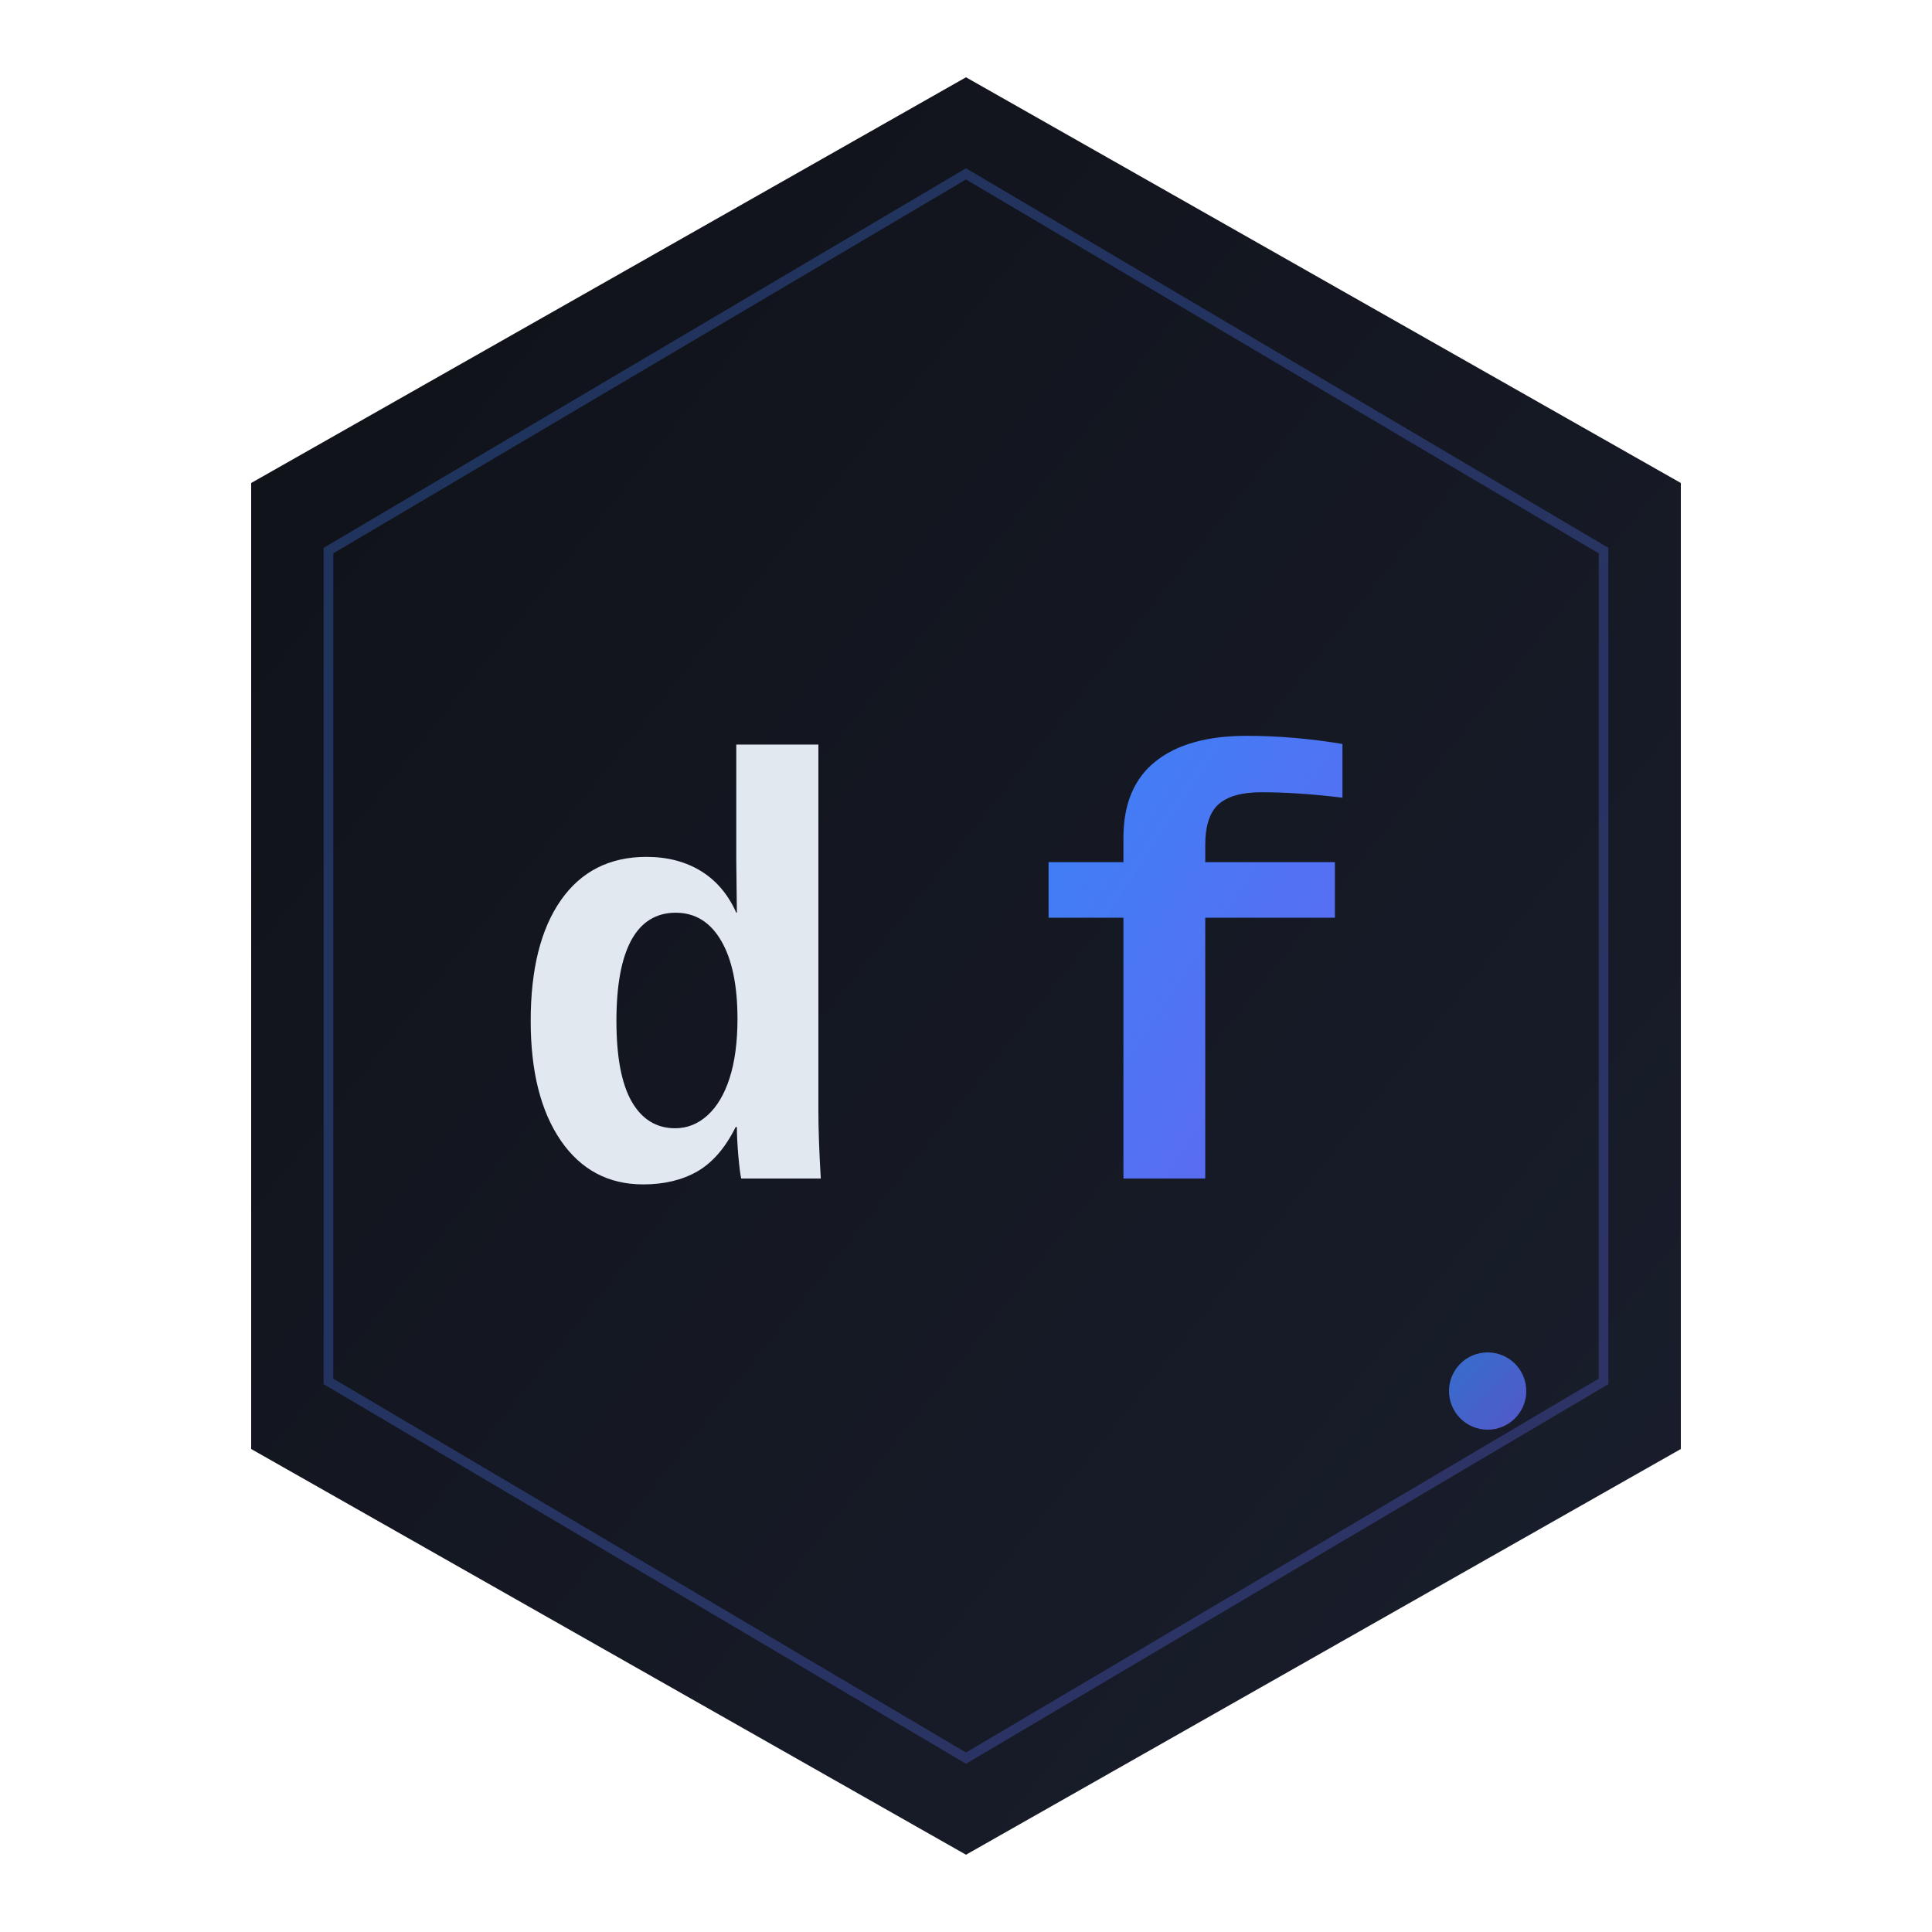
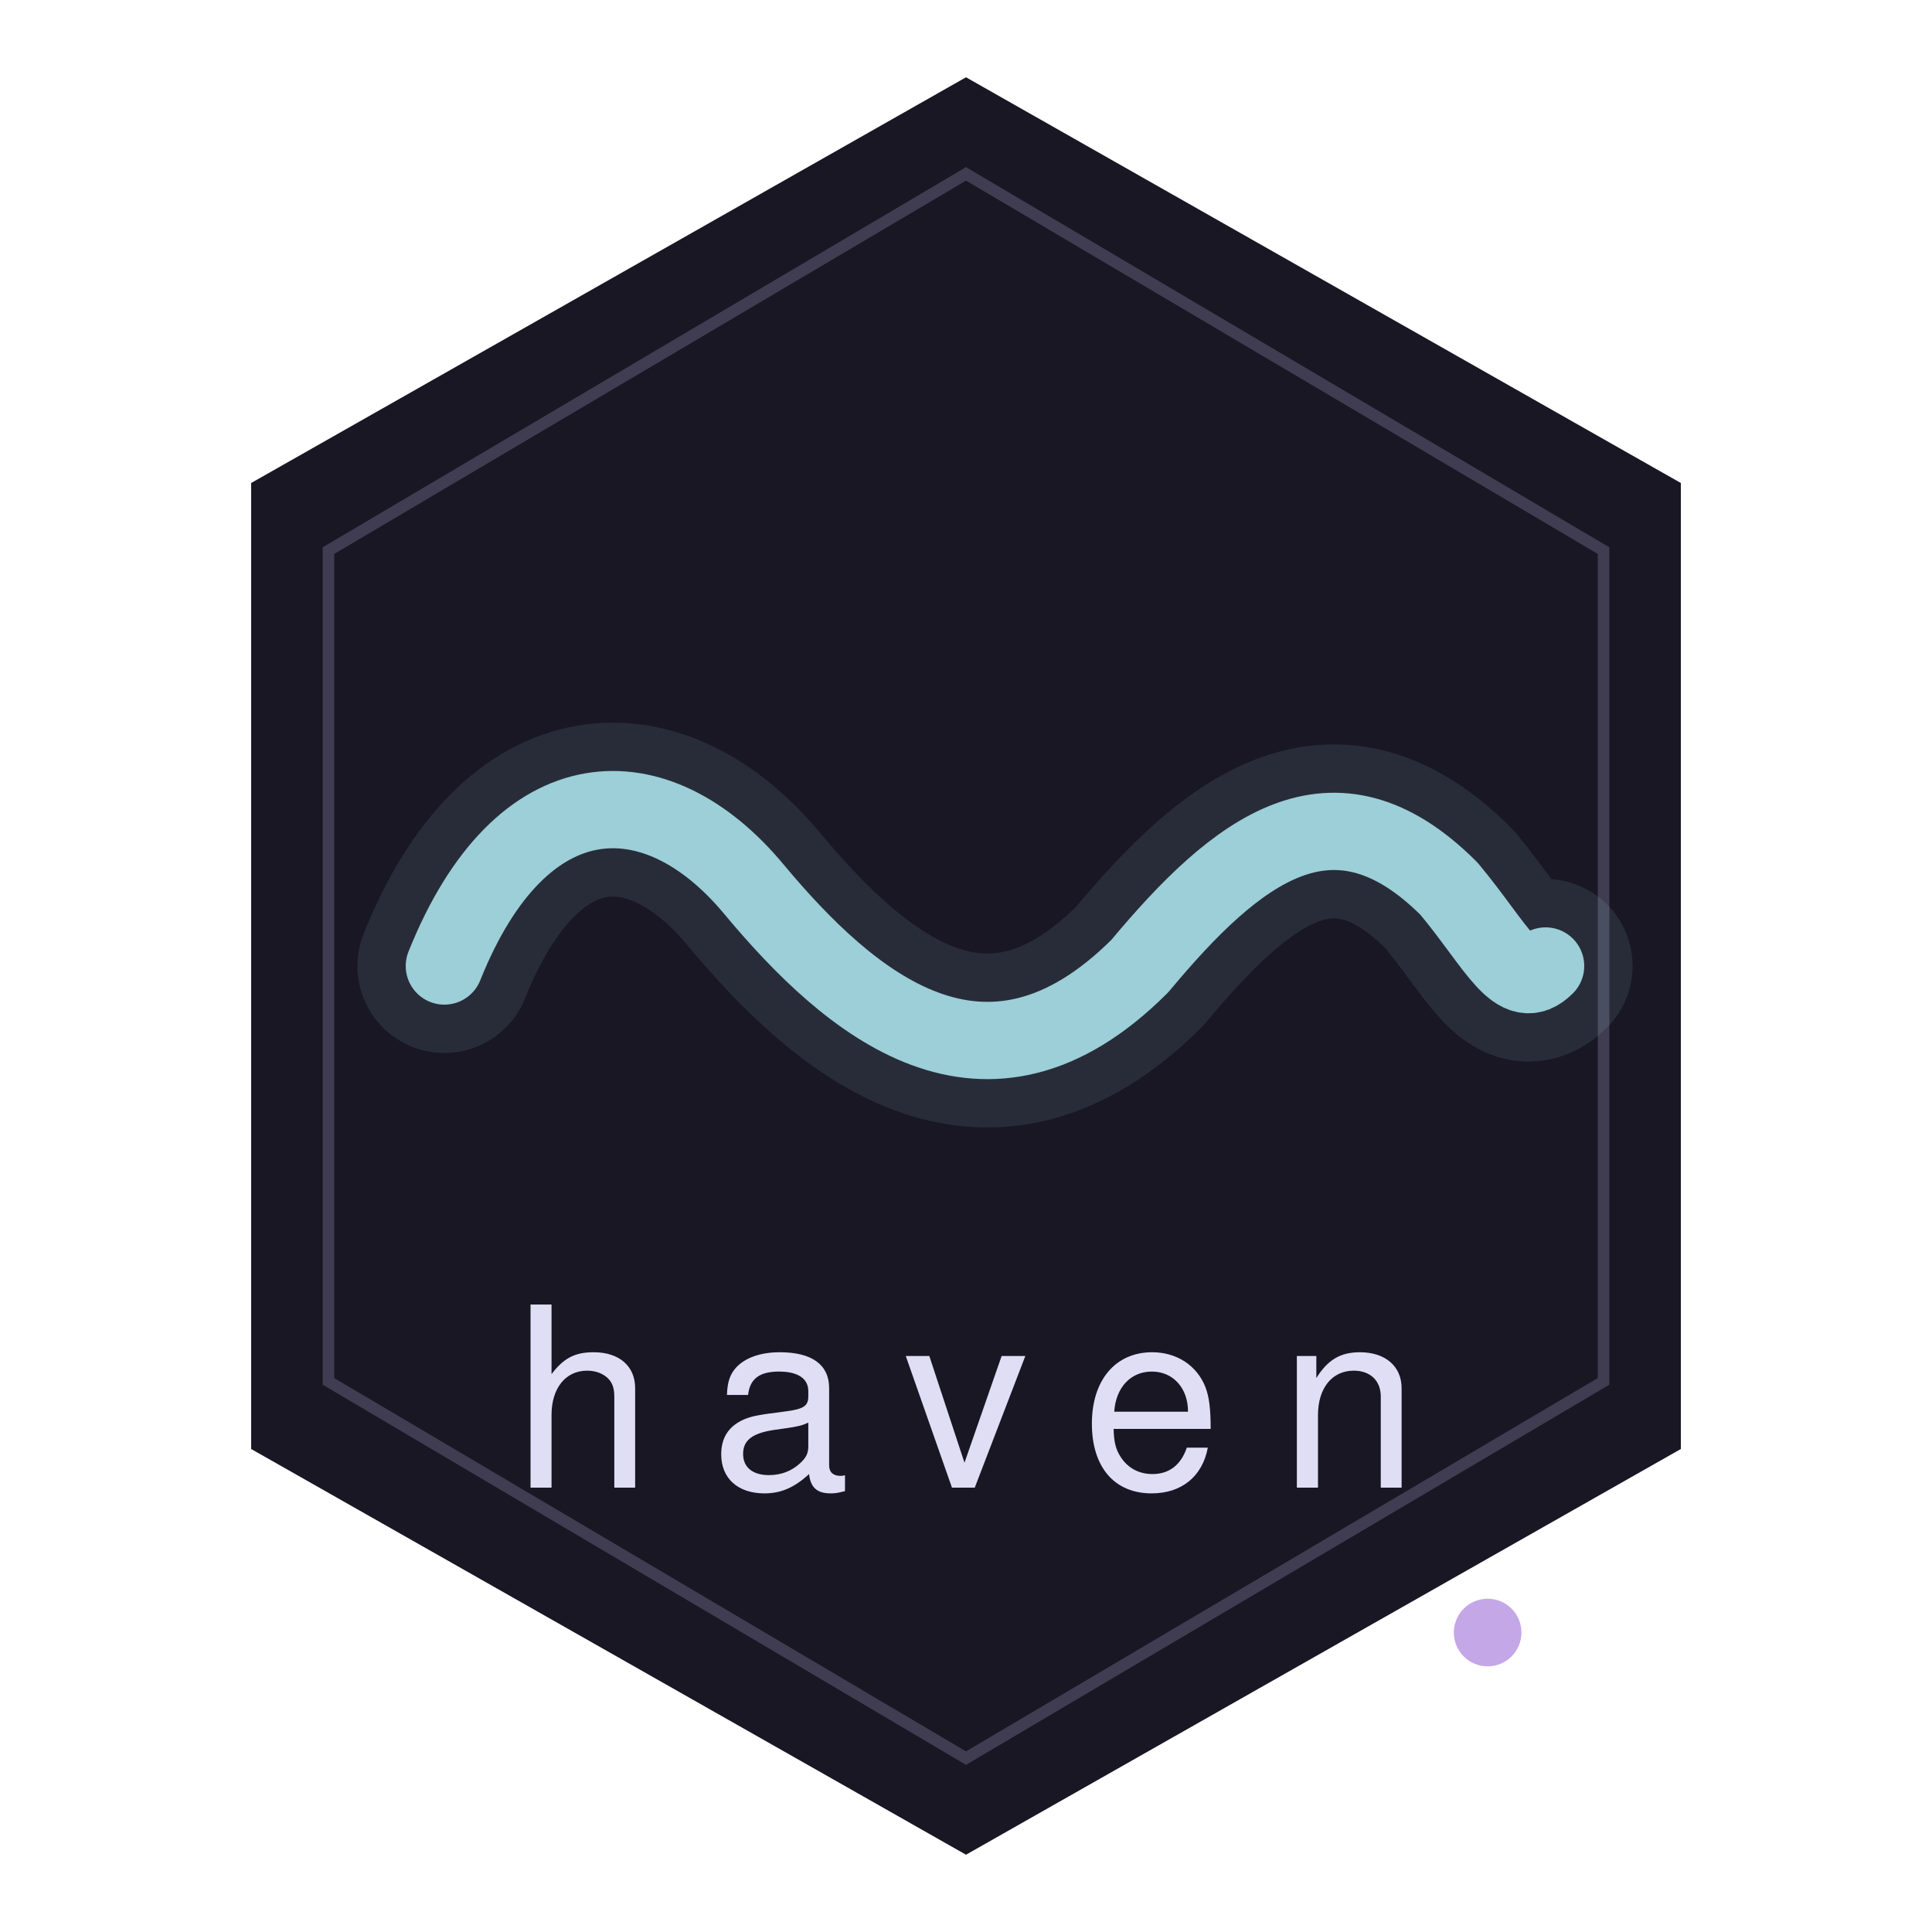
<svg xmlns="http://www.w3.org/2000/svg" viewBox="0 0 200 200" width="200" height="200">
-   <defs>
-     <linearGradient id="bgGrad1" x1="0%" y1="0%" x2="100%" y2="100%">
-       <stop offset="0%" style="stop-color:#0f1117" />
-       <stop offset="100%" style="stop-color:#1a1f2e" />
-     </linearGradient>
-     <linearGradient id="accentGrad1" x1="0%" y1="0%" x2="100%" y2="100%">
-       <stop offset="0%" style="stop-color:#3b82f6" />
-       <stop offset="100%" style="stop-color:#6366f1" />
-     </linearGradient>
-     <clipPath id="hexClip">
-       <polygon points="100,8 174,50 174,150 100,192 26,150 26,50" />
-     </clipPath>
-   </defs>
-   <polygon points="100,8 174,50 174,150 100,192 26,150 26,50" fill="url(#bgGrad1)" />
-   <polygon points="100,18 166,57 166,143 100,182 34,143 34,57" fill="none" stroke="url(#accentGrad1)" stroke-width="1" opacity="0.3" />
-   <line x1="44" y1="100" x2="156" y2="100" stroke="url(#accentGrad1)" stroke-width="1.5" opacity="0.4" />
-   <text x="52" y="122" font-family="'JetBrains Mono', 'Fira Code', 'Courier New', monospace" font-size="62" font-weight="700" fill="#e2e8f0" letter-spacing="-2">d</text>
-   <text x="105" y="122" font-family="'JetBrains Mono', 'Fira Code', 'Courier New', monospace" font-size="62" font-weight="700" fill="url(#accentGrad1)">f</text>
-   <circle cx="154" cy="144" r="4" fill="url(#accentGrad1)" opacity="0.8" />
+   <polygon points="100,8 174,50 174,150 100,192 26,150 26,50" fill="#191724" />
+   <polygon points="100,18 166,57 166,143 100,182 34,143 34,57" fill="none" stroke="#403d52" stroke-width="1.2" />
+   <path d="M 46 100            C 54 80, 68 80, 78 92            C 88 104, 102 116, 118 100            C 128 88, 138 80, 150 92            C 155 98, 157 103, 160 100" fill="none" stroke="#9ccfd8" stroke-width="8" stroke-linecap="round" stroke-linejoin="round" />
+   <path d="M 46 100            C 54 80, 68 80, 78 92            C 88 104, 102 116, 118 100            C 128 88, 138 80, 150 92            C 155 98, 157 103, 160 100" fill="none" stroke="#9ccfd8" stroke-width="18" stroke-linecap="round" stroke-linejoin="round" opacity="0.12" />
+   <text x="100" y="154" font-family="Helvetica, Arial, sans-serif" font-size="26" font-weight="300" text-anchor="middle" letter-spacing="6" fill="#e0def4">haven</text>
+   <circle cx="154" cy="169" r="3.5" fill="#c4a7e7" />
</svg>
